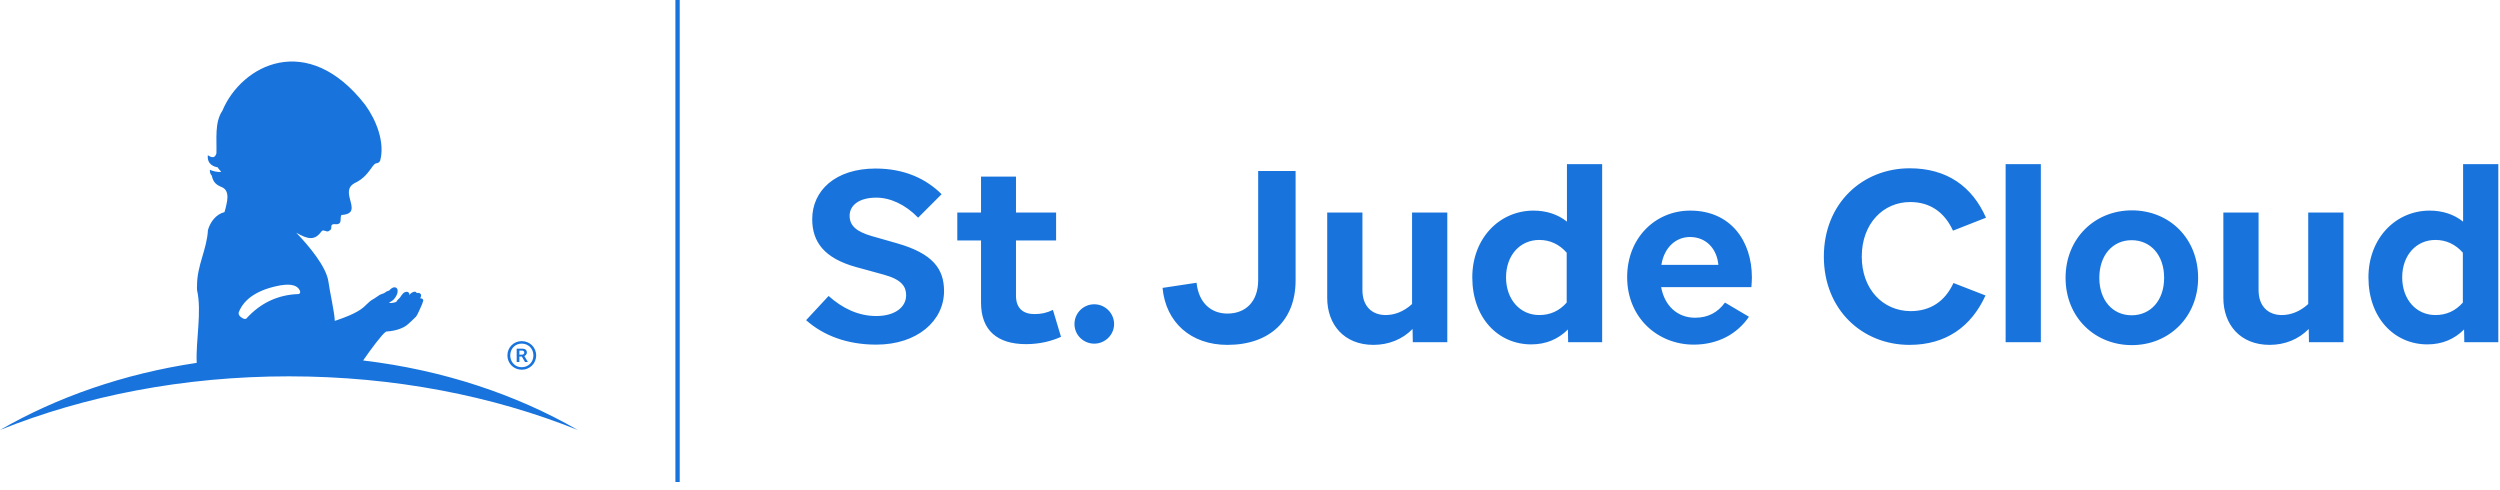
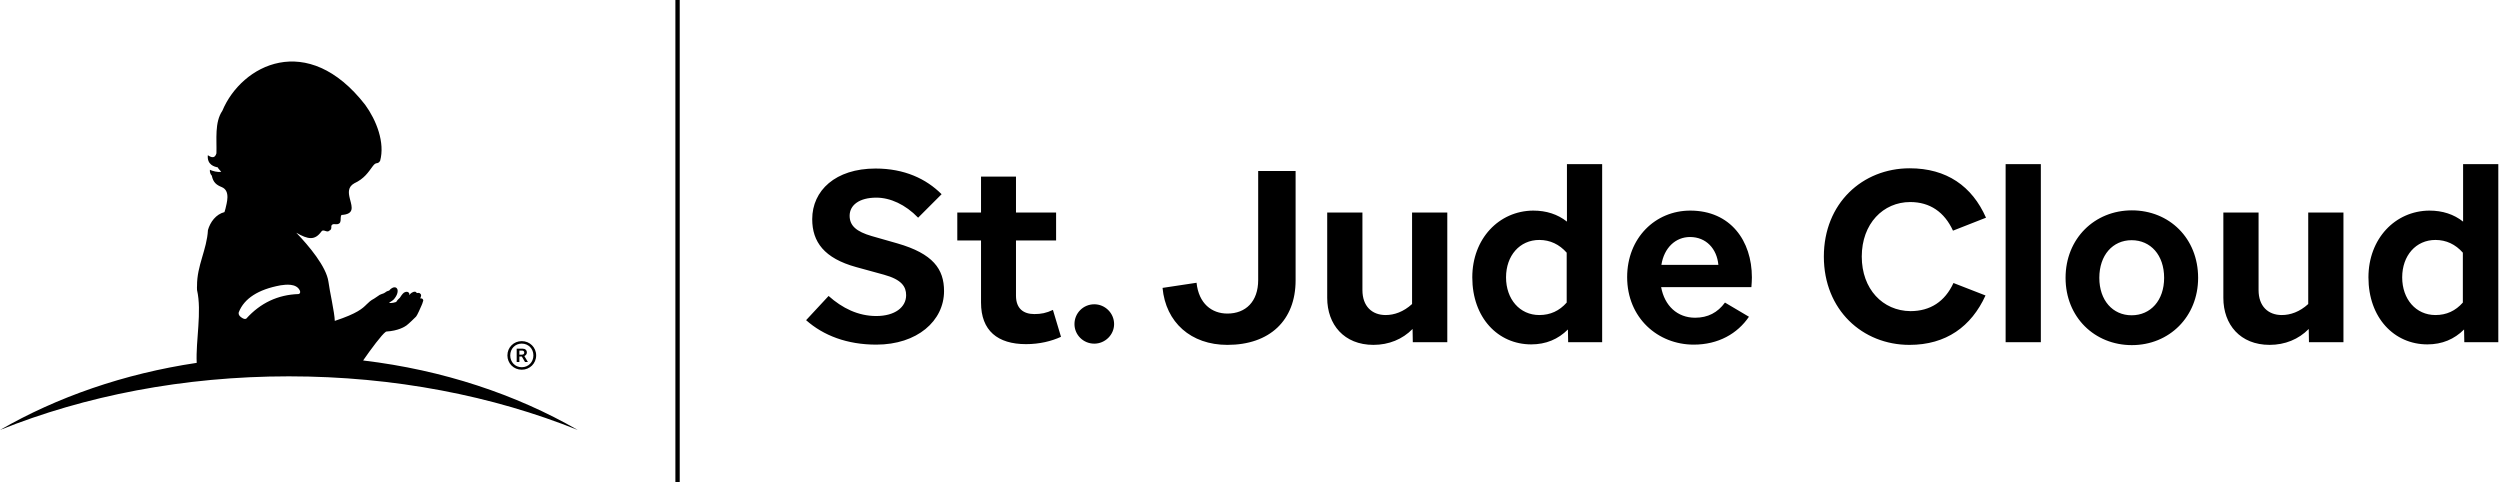
<svg xmlns="http://www.w3.org/2000/svg" width="460px" height="90px" viewBox="0 0 460 90" version="1.1">
-   <g fill="#1874DC">
+   <g fill="#000000">
    <path d="M125.069,0 L125.069,88.69 L124.271,88.69 L124.271,0 L125.069,0 Z M40.916,20.376 C44.452,11.924 56.572,5.632 67.188,19.278 C69.26,22.12 70.87,26.254 69.938,29.606 C69.422,30.37 69.278,29.644 68.59,30.574 C67.754,31.7 67.046,32.864 65.172,33.738 C63.999,34.401 64.105,35.447 64.353,36.47 L64.423,36.749 C64.783,38.135 65.215,39.412 62.838,39.554 C62.724,39.707 62.696,39.907 62.687,40.115 L62.682,40.325 C62.673,40.745 62.648,41.152 62.064,41.248 C61.678,41.31 61.158,41.058 60.964,41.57 C60.964,42.048 61.05,42.232 60.388,42.576 C59.936,42.664 59.436,42.128 59.118,42.624 C57.916,44.262 56.694,44.084 54.51,42.816 C56.826,45.234 60.046,49.056 60.432,51.832 C60.622,53.406 61.566,57.516 61.602,59.044 C65.78,57.66 66.714,56.744 67.456,56.004 C67.834,55.634 68.184,55.286 68.848,54.94 C68.99,54.842 69.452,54.536 69.504,54.5 L69.489,54.509 L69.504,54.5 L69.504,54.5 L69.495,54.504 L69.508,54.496 C69.745,54.294 69.987,54.188 70.212,54.109 L70.344,54.064 C70.558,53.994 70.742,53.93 70.898,53.794 C71.118,53.6 71.45,53.5 71.608,53.462 C71.686,53.382 71.824,53.234 71.832,53.224 C71.928,53.136 72.43,52.71 72.852,52.918 C73.006,52.998 73.11,53.15 73.152,53.348 C73.166,53.418 73.17,53.488 73.17,53.562 C73.17,53.988 72.938,54.514 72.522,55.014 C72.338,55.23 72,55.462 71.576,55.71 C71.758,55.78 72.192,55.792 72.894,55.566 C73.11,55.192 73.474,54.874 73.566,54.8 C73.67,54.628 74.042,54.05 74.314,53.862 C74.566,53.7 74.826,53.648 75.032,53.726 C75.178,53.78 75.286,53.898 75.324,54.04 C75.324,54.04 75.308,54.178 75.29,54.308 C75.428,54.138 75.598,53.954 75.768,53.856 C76.202,53.592 76.436,53.678 76.478,53.708 C76.504,53.716 76.608,53.794 76.71,53.922 C76.904,53.88 77.092,53.874 77.234,53.954 C77.374,54.032 77.464,54.162 77.484,54.322 L77.484,54.322 L77.484,54.36 C77.484,54.506 77.402,54.716 77.326,54.878 C77.326,54.878 77.32,54.894 77.316,54.908 C77.446,54.894 77.562,54.894 77.66,54.946 C77.792,55.018 77.876,55.15 77.882,55.308 L77.882,55.308 L77.718,55.812 L77.702,55.874 L77.6,56.106 L77.63,56.052 C77.38,56.642 76.764,58.032 76.56,58.248 C76.362,58.458 75.178,59.608 74.772,59.898 C74.456,60.126 73.254,60.874 71.106,61 C71.052,61.024 71.014,61.04 70.964,61.064 C70.254,61.556 68.27,64.224 66.83,66.302 L66.83,66.302 L66.854,66.332 C81.496,68.08 94.954,72.576 106.302,79.114 C90.732,72.852 72.566,69.246 53.152,69.246 C33.736,69.246 15.568,72.852 3.97903932e-13,79.114 C10.498,73.062 22.81,68.762 36.194,66.766 C36,62.632 37.172,57.374 36.254,53.364 C36.22,53.14 36.254,52.598 36.254,52.598 C36.22,48.89 38.07,45.916 38.262,42.332 C38.68,40.854 39.73,39.43 41.302,39.026 C41.36,38.824 41.424,38.612 41.486,38.4 C41.686,37.442 42.486,35.108 40.784,34.418 C39.868,34.046 39.228,33.596 38.974,32.336 C38.65,31.97 38.6,31.638 38.616,31.24 C38.994,31.442 40.152,31.762 40.702,31.602 C40.534,31.366 40.13,31.022 40.066,30.796 C39.452,30.676 38.068,30.324 38.242,28.556 C39.014,29.084 39.55,29.108 39.824,28.214 C39.906,25.646 39.456,22.522 40.916,20.376 Z M96.001,62.766 C97.487,62.766 98.653,63.92 98.653,65.396 C98.653,66.872 97.487,68.028 96.001,68.028 C94.523,68.028 93.363,66.872 93.363,65.396 C93.363,63.92 94.523,62.766 96.001,62.766 Z M96.001,63.224 C94.791,63.224 93.883,64.156 93.883,65.396 C93.883,66.636 94.791,67.568 96.001,67.568 C97.223,67.568 98.147,66.636 98.147,65.396 C98.147,64.156 97.223,63.224 96.001,63.224 Z M96.176,64.158 C96.644,64.158 96.944,64.432 96.944,64.86 C96.944,65.12 96.788,65.354 96.516,65.502 L96.516,65.502 L96.484,65.518 L97.136,66.61 L96.602,66.61 L96.018,65.606 L95.564,65.606 L95.564,66.61 L95.07,66.61 L95.07,64.158 Z M96.082,64.508 L95.564,64.508 L95.564,65.254 L96.056,65.254 C96.338,65.254 96.466,65.068 96.466,64.888 C96.466,64.658 96.314,64.508 96.082,64.508 L96.082,64.508 Z M392.26,38.706 C399.146,38.706 404.454,43.836 404.454,51.126 C404.454,58.282 399.146,63.502 392.26,63.502 C385.42,63.502 380.064,58.372 380.064,51.126 C380.064,43.88 385.42,38.706 392.26,38.706 Z M238.391,31.46 L238.391,51.576 C238.391,58.956 233.621,63.458 225.835,63.458 C219.129,63.458 214.495,59.318 213.909,52.972 L220.165,52.028 C220.569,55.852 222.955,57.696 225.835,57.696 C229.211,57.696 231.505,55.492 231.505,51.532 L231.505,31.46 L238.391,31.46 Z M351.384,30.966 C358.178,30.966 362.858,34.25 365.424,40.056 L359.35,42.442 C357.774,39.022 355.118,37.176 351.474,37.176 C346.524,37.176 342.564,41.136 342.564,47.212 C342.564,53.196 346.432,57.202 351.518,57.248 C355.164,57.248 357.864,55.492 359.438,52.072 L365.334,54.368 C362.724,60.082 358.088,63.458 351.338,63.458 C342.698,63.458 335.588,57.022 335.588,47.212 C335.588,37.4 342.698,30.966 351.384,30.966 Z M250.686,39.11 L250.686,53.376 C250.686,56.348 252.44,57.968 254.96,57.968 C256.536,57.968 258.246,57.382 259.82,55.942 L259.82,39.11 L266.302,39.11 L266.302,62.962 L259.956,62.962 L259.912,60.532 C258.066,62.422 255.546,63.456 252.712,63.456 C247.312,63.456 244.206,59.722 244.206,54.816 L244.206,39.11 L250.686,39.11 Z M415.577,39.11 L415.577,53.376 C415.577,56.348 417.333,57.968 419.853,57.968 C421.429,57.968 423.139,57.382 424.713,55.942 L424.713,39.11 L431.195,39.11 L431.195,62.962 L424.849,62.962 L424.805,60.532 C422.959,62.422 420.439,63.456 417.605,63.456 C412.205,63.456 409.097,59.722 409.097,54.816 L409.097,39.11 L415.577,39.11 Z M311.005,38.75 C318.431,38.75 322.347,44.33 322.347,51.036 C322.347,51.666 322.301,52.162 322.255,52.836 L305.649,52.836 C306.281,56.256 308.621,58.462 311.905,58.462 C314.247,58.462 316.047,57.516 317.395,55.672 L321.807,58.282 C319.691,61.388 316.181,63.412 311.635,63.412 C305.065,63.412 299.395,58.508 299.395,50.992 C299.395,43.79 304.569,38.75 311.005,38.75 Z M161.102,31.01 C166.414,31.01 170.418,32.9 173.254,35.734 L168.934,40.056 C166.594,37.626 163.804,36.366 161.238,36.366 C158.088,36.366 156.332,37.76 156.332,39.696 C156.332,41.54 157.592,42.62 160.382,43.432 L165.108,44.782 C171.678,46.672 173.704,49.506 173.704,53.556 C173.704,59.048 168.754,63.412 161.238,63.412 C155.882,63.412 151.516,61.748 148.322,58.912 L152.462,54.456 C154.982,56.708 157.908,58.148 161.238,58.148 C164.658,58.148 166.728,56.528 166.728,54.322 C166.728,52.746 165.918,51.442 162.634,50.542 L157.548,49.146 C151.652,47.526 149.448,44.51 149.448,40.326 C149.448,35.06 153.722,31.01 161.102,31.01 Z M294.797,30.2 L294.797,62.962 L288.541,62.962 L288.497,60.622 C286.697,62.422 284.445,63.368 281.745,63.368 C275.625,63.368 270.901,58.462 270.901,51.036 C270.901,43.926 275.805,38.796 282.105,38.75 C284.537,38.75 286.607,39.426 288.317,40.776 L288.317,30.2 L294.797,30.2 Z M459.689,30.2 L459.689,62.962 L453.433,62.962 L453.389,60.622 C451.589,62.422 449.339,63.368 446.639,63.368 C440.519,63.368 435.793,58.462 435.793,51.036 C435.793,43.926 440.699,38.796 446.999,38.75 C449.429,38.75 451.499,39.426 453.209,40.776 L453.209,30.2 L459.689,30.2 Z M186.942,32.494 L186.942,39.11 L194.322,39.11 L194.322,44.24 L186.942,44.24 L186.942,54.412 C186.942,56.796 188.338,57.788 190.318,57.788 C191.534,57.788 192.522,57.608 193.738,57.022 L195.224,61.972 C193.468,62.782 191.262,63.322 188.788,63.322 C183.568,63.322 180.508,60.848 180.508,55.672 L180.508,44.24 L176.142,44.24 L176.142,39.11 L180.508,39.11 L180.508,32.494 L186.942,32.494 Z M201.349,55.988 C203.329,55.988 204.995,57.608 204.995,59.632 C204.995,61.612 203.329,63.232 201.349,63.232 C199.323,63.232 197.703,61.612 197.703,59.632 C197.703,57.608 199.323,55.988 201.349,55.988 Z M375.515,30.2 L375.515,62.962 L369.035,62.962 L369.035,30.2 L375.515,30.2 Z M55.144,53.406 C54.482,52.102 52.544,52.372 51.71,52.486 L51.71,52.486 L51.592,52.504 C47.52,53.256 44.944,54.912 43.946,57.426 C43.946,57.426 43.74,57.886 44.302,58.326 C45.032,58.9 45.324,58.62 45.324,58.62 C47.918,55.744 51.144,54.228 54.916,54.106 C54.916,54.106 55.132,54.09 55.21,53.874 C55.286,53.658 55.144,53.406 55.144,53.406 Z M392.214,44.196 C388.748,44.196 386.274,46.94 386.274,51.126 C386.274,55.266 388.748,58.012 392.214,58.012 C395.724,58.012 398.2,55.266 398.2,51.126 C398.2,46.94 395.724,44.196 392.214,44.196 Z M448.125,44.15 C444.523,44.15 442.003,47.032 442.003,51.036 C442.003,55.042 444.523,57.968 448.125,57.968 C450.149,57.968 451.813,57.202 453.165,55.672 L453.165,46.492 C451.813,44.96 450.105,44.15 448.125,44.15 Z M283.231,44.15 C279.631,44.15 277.111,47.032 277.111,51.036 C277.111,55.042 279.631,57.968 283.231,57.968 C285.257,57.968 286.921,57.202 288.271,55.672 L288.271,46.492 C286.921,44.96 285.211,44.15 283.231,44.15 Z M310.961,43.61 C308.305,43.61 306.189,45.59 305.695,48.74 L316.181,48.74 C315.911,45.77 313.931,43.61 310.961,43.61 Z" id="Logo-&gt;-White" />
  </g>
</svg>
